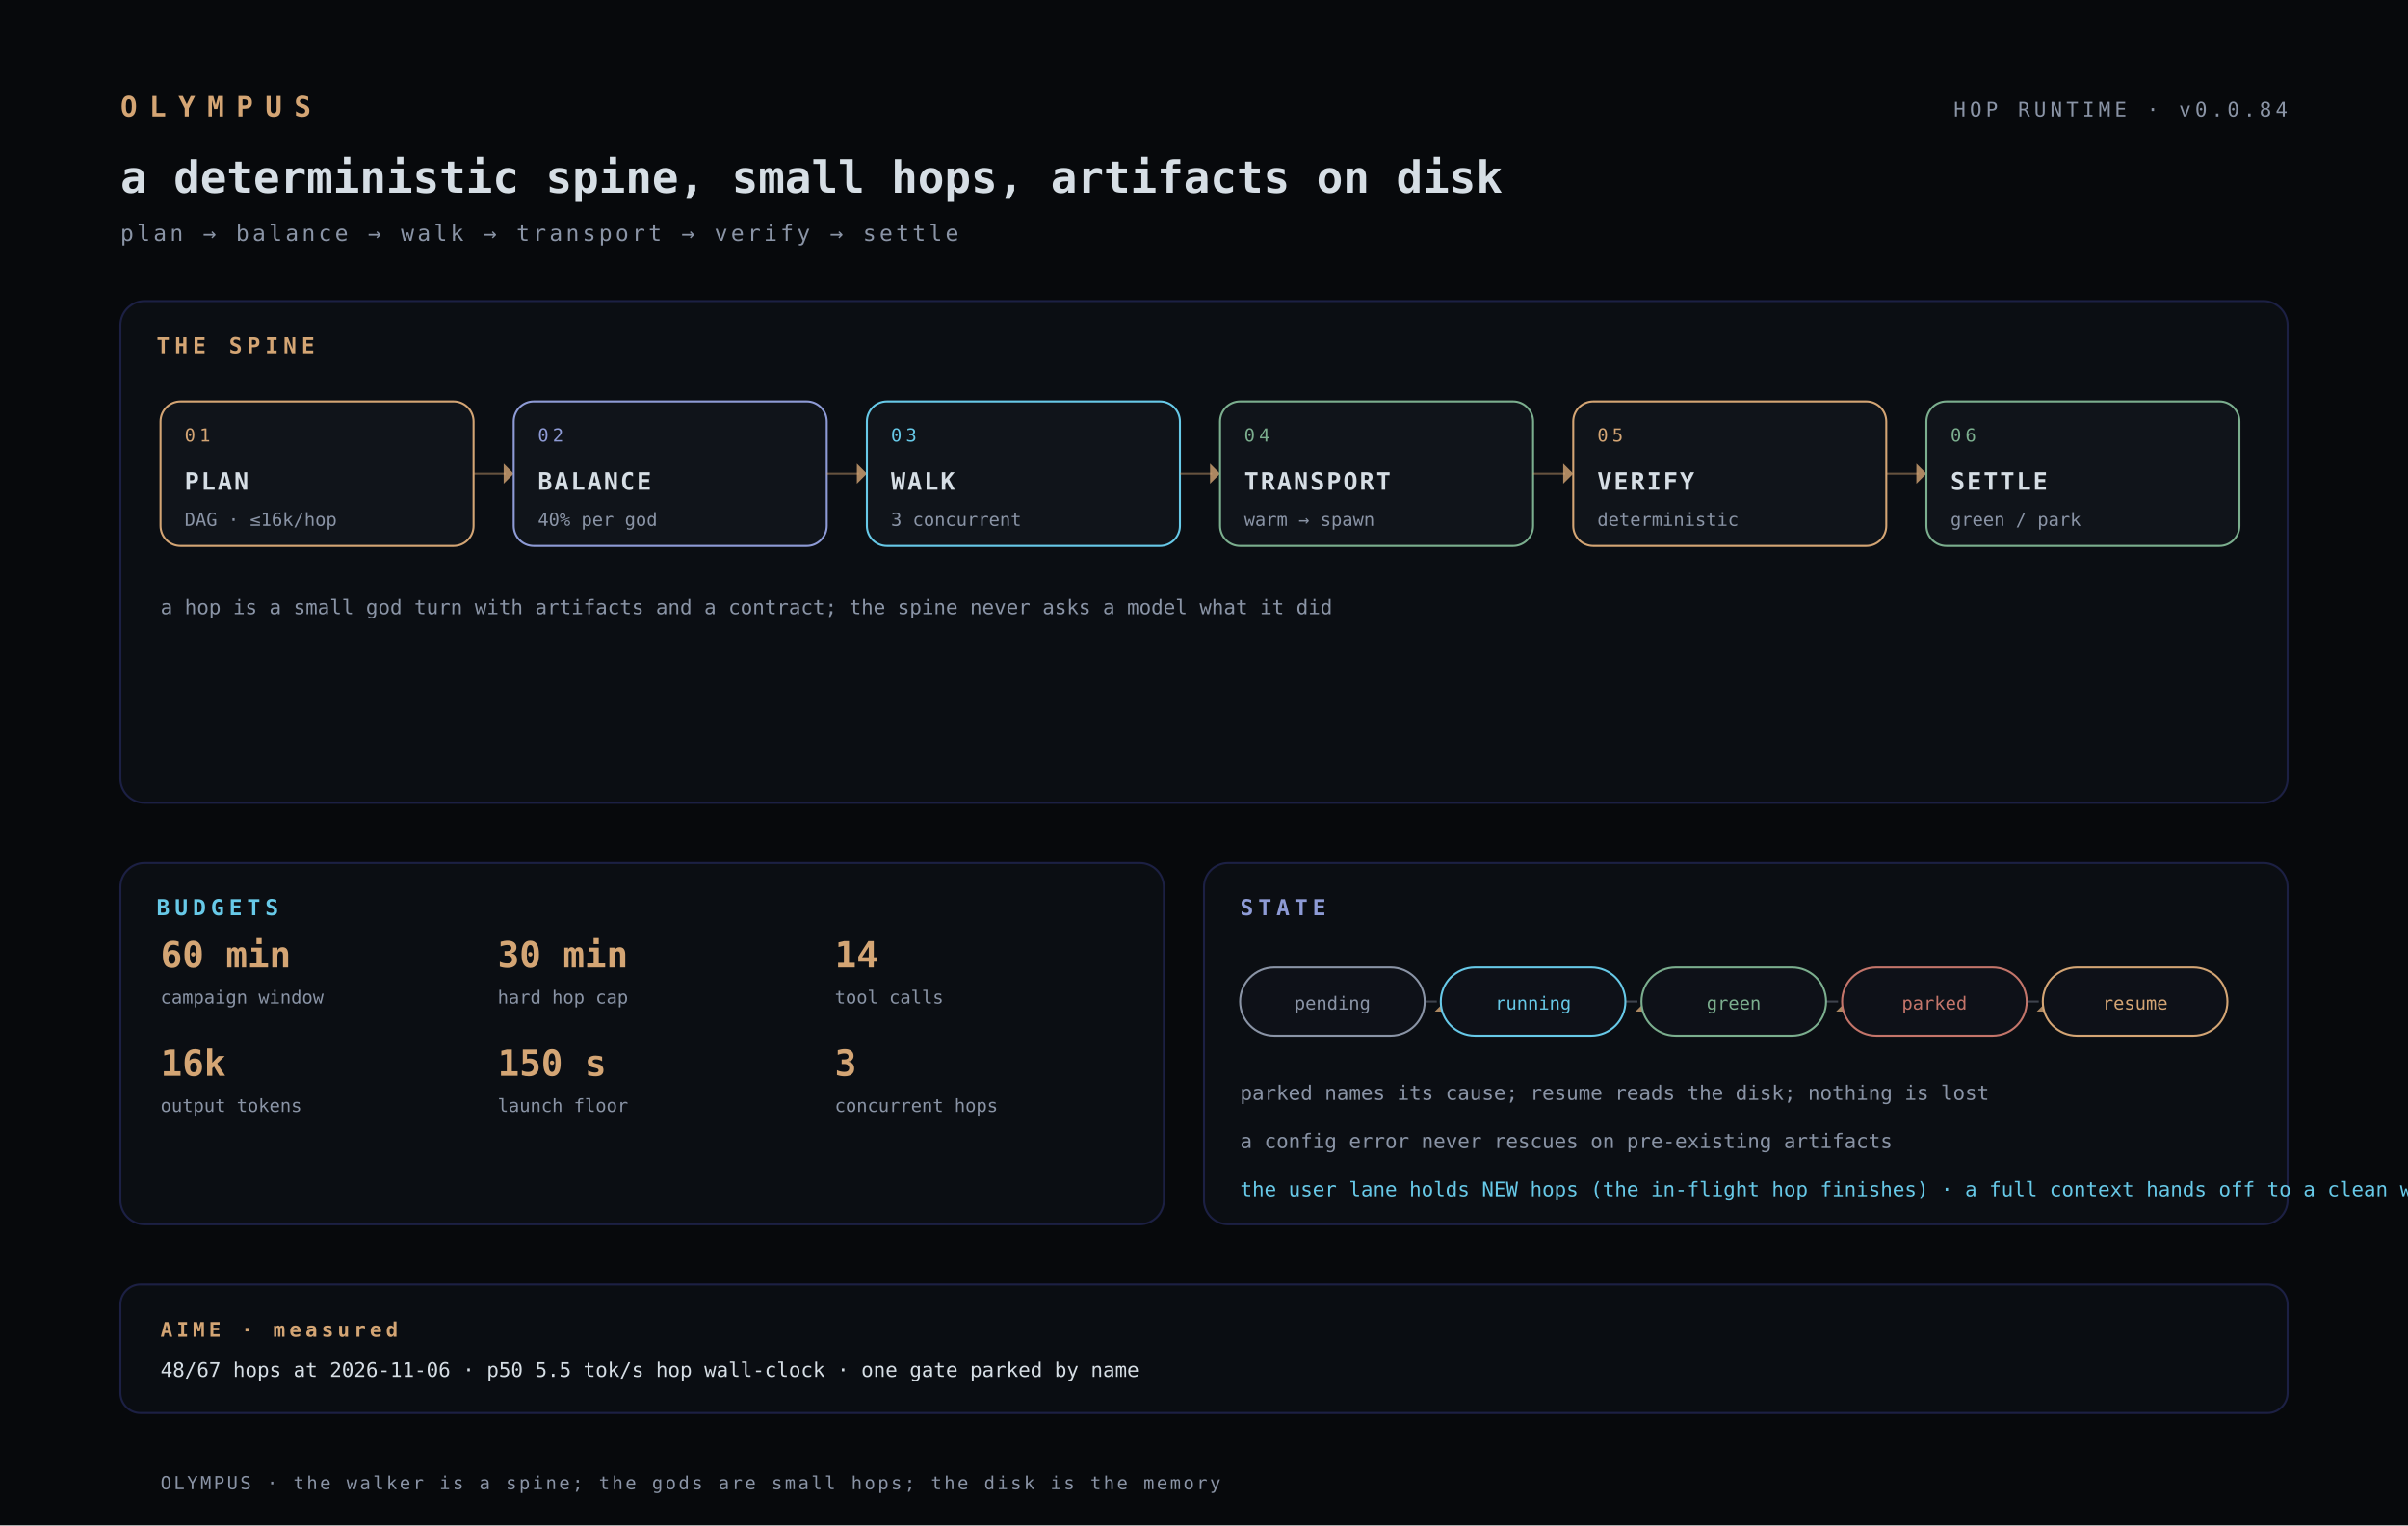
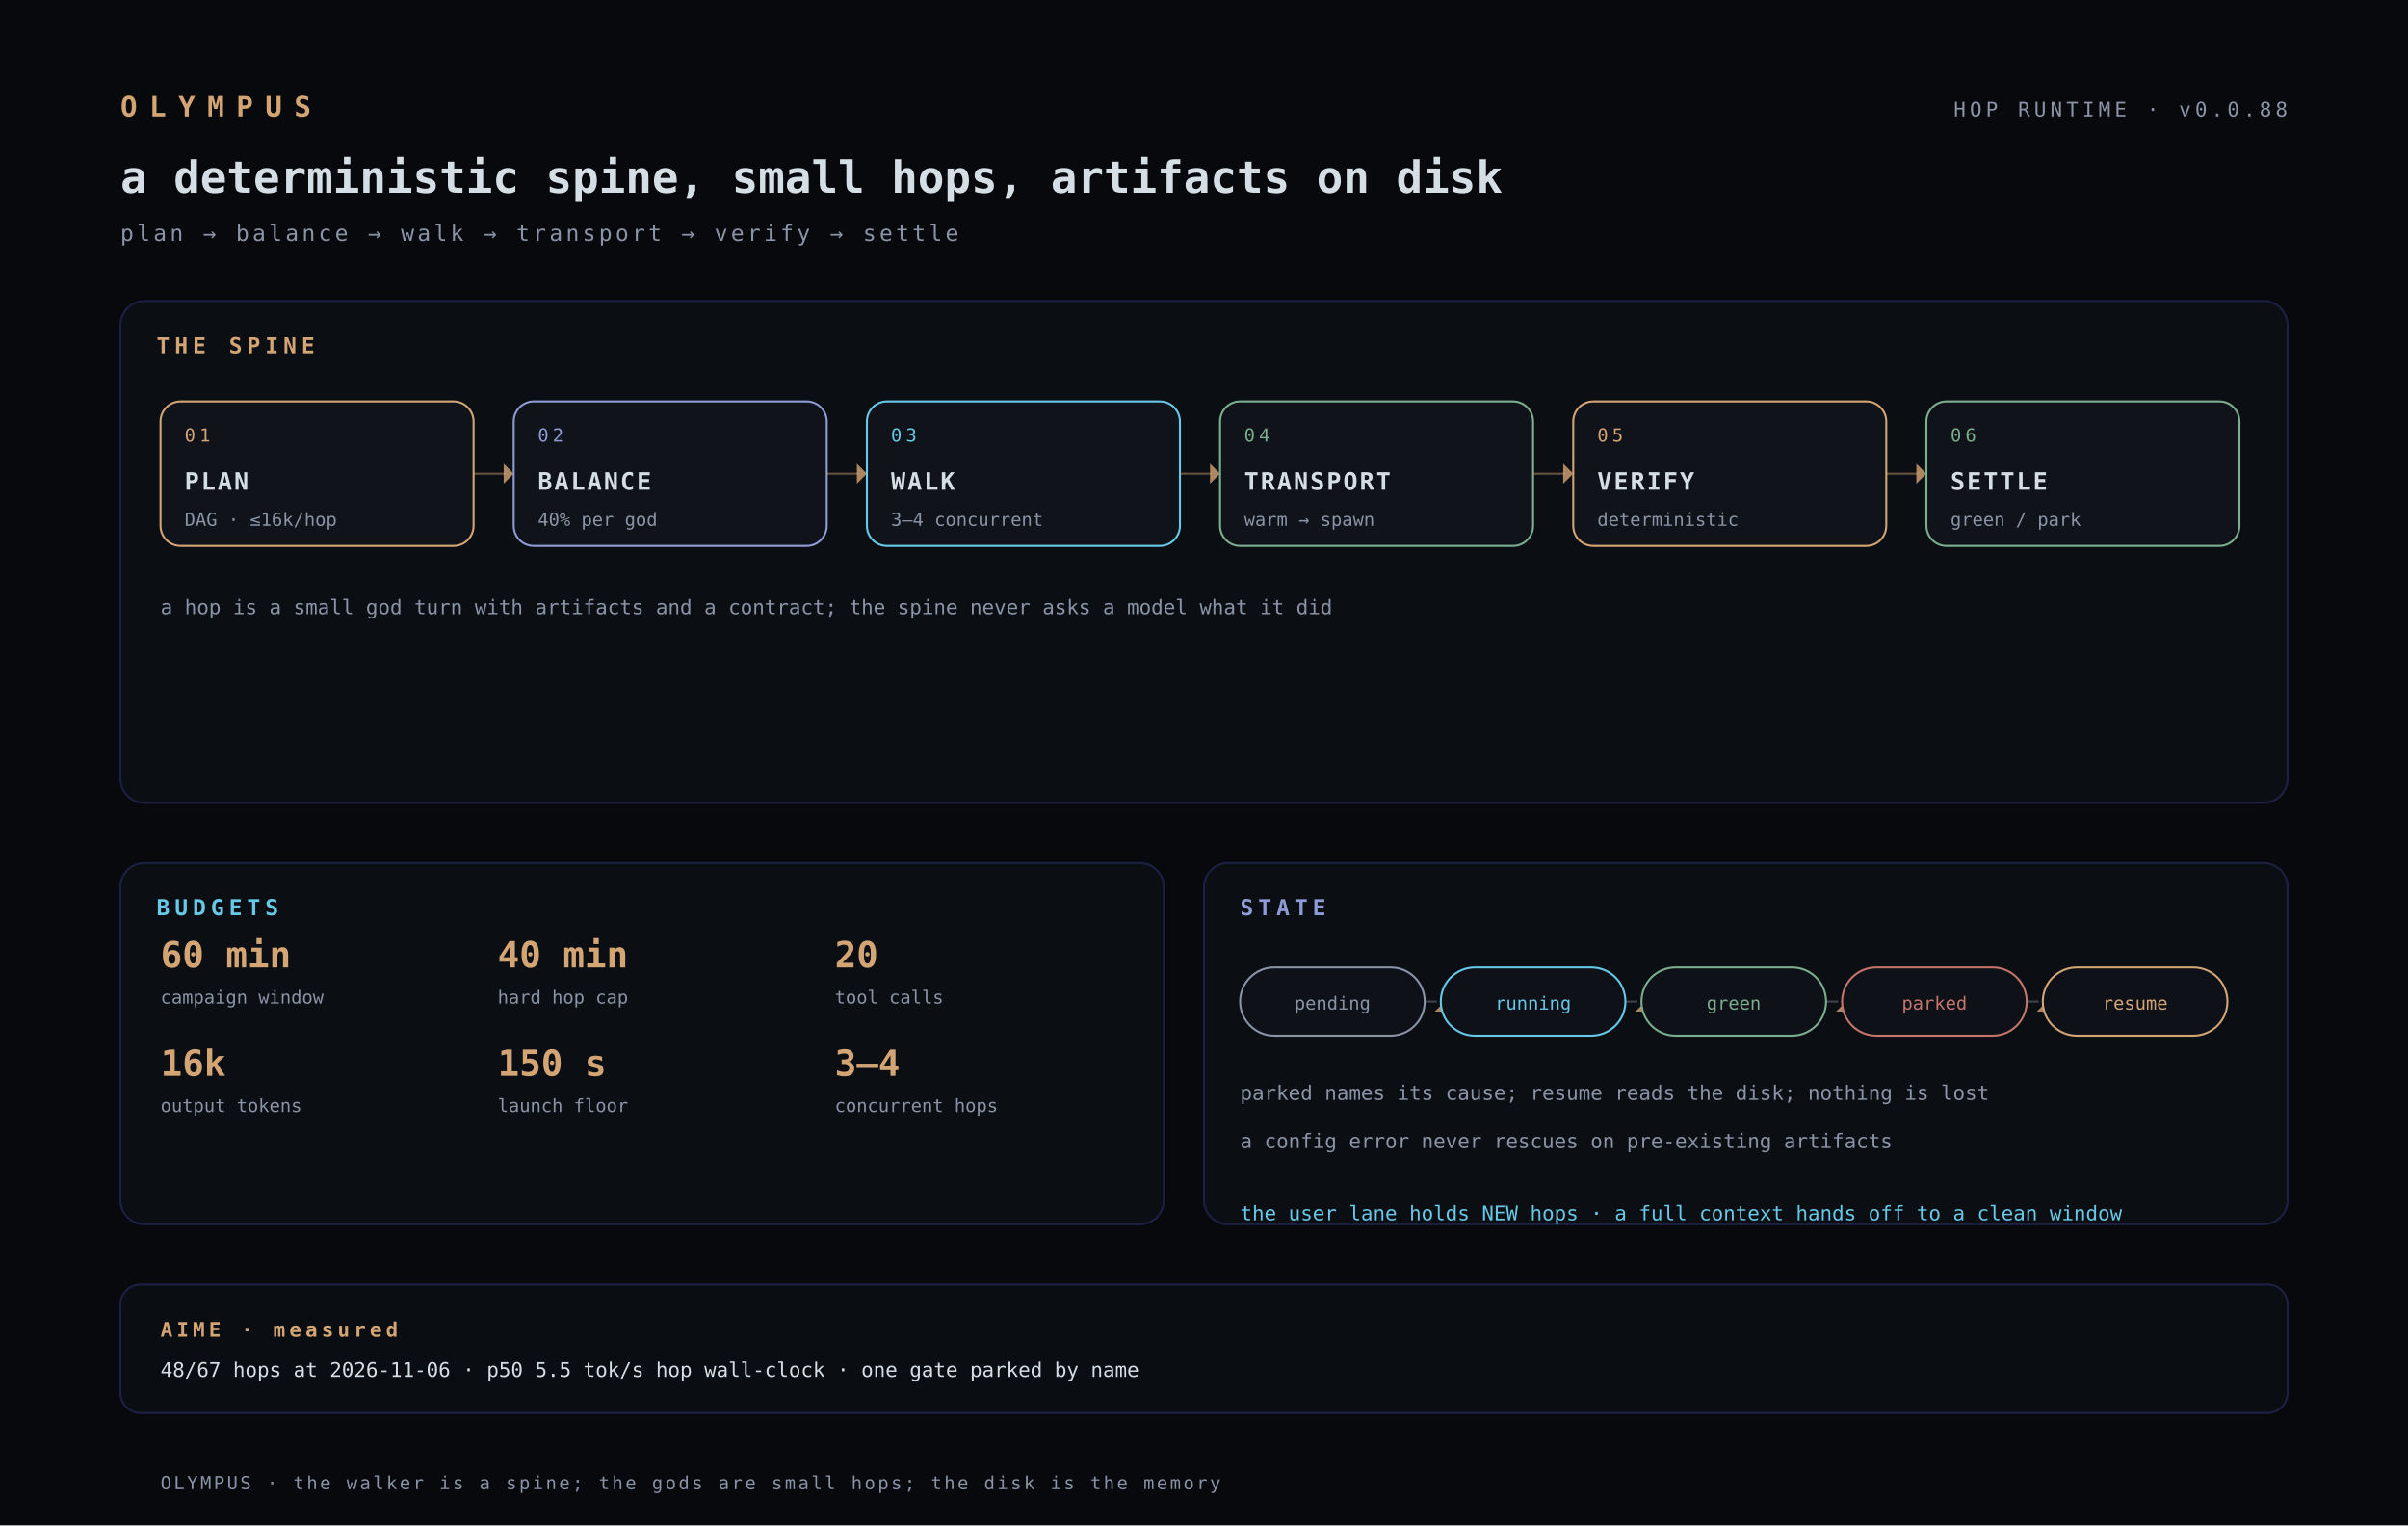
<svg xmlns="http://www.w3.org/2000/svg" width="1200" height="760">
  <rect width="100%" height="100%" fill="#07090C" />
  <text x="60" y="58" font-family="ui-monospace, SFMono-Regular, Menlo, monospace" font-size="14" font-weight="700" letter-spacing="6" text-anchor="start" fill="#D4A574" opacity="1">OLYMPUS</text>
-   <text x="1140" y="58" font-family="ui-monospace, SFMono-Regular, Menlo, monospace" font-size="10" font-weight="400" letter-spacing="2" text-anchor="end" fill="#8A94A6" opacity="1">HOP RUNTIME · v0.0.84</text>
+   <text x="1140" y="58" font-family="ui-monospace, SFMono-Regular, Menlo, monospace" font-size="10" font-weight="400" letter-spacing="2" text-anchor="end" fill="#8A94A6" opacity="1">HOP RUNTIME · v0.0.88</text>
  <text x="60" y="96" font-family="ui-monospace, SFMono-Regular, Menlo, monospace" font-size="22" font-weight="600" letter-spacing="0" text-anchor="start" fill="#D6DEE5" opacity="1">a deterministic spine, small hops, artifacts on disk</text>
  <text x="60" y="120" font-family="ui-monospace, SFMono-Regular, Menlo, monospace" font-size="11" font-weight="400" letter-spacing="1.6" text-anchor="start" fill="#8A94A6" opacity="1">plan → balance → walk → transport → verify → settle</text>
  <rect x="60" y="150" width="1080" height="250" rx="12" fill="#0B0E13" stroke="#1C2044" stroke-width="1" opacity="1" />
  <text x="78" y="176" font-family="ui-monospace, SFMono-Regular, Menlo, monospace" font-size="11" font-weight="700" letter-spacing="2.4" text-anchor="start" fill="#D4A574" opacity="1">THE SPINE</text>
  <rect x="80" y="200" width="156" height="72" rx="10" fill="#10141A" stroke="#D4A574" stroke-width="1" opacity="1" />
  <text x="92" y="220" font-family="ui-monospace, SFMono-Regular, Menlo, monospace" font-size="9" font-weight="400" letter-spacing="2" text-anchor="start" fill="#D4A574" opacity="1">01</text>
  <text x="92" y="244" font-family="ui-monospace, SFMono-Regular, Menlo, monospace" font-size="12" font-weight="700" letter-spacing="1" text-anchor="start" fill="#D6DEE5" opacity="1">PLAN</text>
  <text x="92" y="262" font-family="ui-monospace, SFMono-Regular, Menlo, monospace" font-size="9" font-weight="400" letter-spacing="0" text-anchor="start" fill="#8A94A6" opacity="1">DAG · ≤16k/hop</text>
  <line x1="236" y1="236" x2="252" y2="236" stroke="#D4A574" stroke-width="1" opacity="0.45" />
  <polygon points="256,236 251,231 251,241" fill="#D4A574" opacity="0.8" />
  <rect x="256" y="200" width="156" height="72" rx="10" fill="#10141A" stroke="#8E9BD6" stroke-width="1" opacity="1" />
  <text x="268" y="220" font-family="ui-monospace, SFMono-Regular, Menlo, monospace" font-size="9" font-weight="400" letter-spacing="2" text-anchor="start" fill="#8E9BD6" opacity="1">02</text>
  <text x="268" y="244" font-family="ui-monospace, SFMono-Regular, Menlo, monospace" font-size="12" font-weight="700" letter-spacing="1" text-anchor="start" fill="#D6DEE5" opacity="1">BALANCE</text>
  <text x="268" y="262" font-family="ui-monospace, SFMono-Regular, Menlo, monospace" font-size="9" font-weight="400" letter-spacing="0" text-anchor="start" fill="#8A94A6" opacity="1">40% per god</text>
  <line x1="412" y1="236" x2="428" y2="236" stroke="#D4A574" stroke-width="1" opacity="0.45" />
  <polygon points="432,236 427,231 427,241" fill="#D4A574" opacity="0.8" />
  <rect x="432" y="200" width="156" height="72" rx="10" fill="#10141A" stroke="#67C9E8" stroke-width="1" opacity="1" />
  <text x="444" y="220" font-family="ui-monospace, SFMono-Regular, Menlo, monospace" font-size="9" font-weight="400" letter-spacing="2" text-anchor="start" fill="#67C9E8" opacity="1">03</text>
  <text x="444" y="244" font-family="ui-monospace, SFMono-Regular, Menlo, monospace" font-size="12" font-weight="700" letter-spacing="1" text-anchor="start" fill="#D6DEE5" opacity="1">WALK</text>
-   <text x="444" y="262" font-family="ui-monospace, SFMono-Regular, Menlo, monospace" font-size="9" font-weight="400" letter-spacing="0" text-anchor="start" fill="#8A94A6" opacity="1">3 concurrent</text>
+   <text x="444" y="262" font-family="ui-monospace, SFMono-Regular, Menlo, monospace" font-size="9" font-weight="400" letter-spacing="0" text-anchor="start" fill="#8A94A6" opacity="1">3–4 concurrent</text>
  <line x1="588" y1="236" x2="604" y2="236" stroke="#D4A574" stroke-width="1" opacity="0.45" />
  <polygon points="608,236 603,231 603,241" fill="#D4A574" opacity="0.8" />
  <rect x="608" y="200" width="156" height="72" rx="10" fill="#10141A" stroke="#7BAE8E" stroke-width="1" opacity="1" />
  <text x="620" y="220" font-family="ui-monospace, SFMono-Regular, Menlo, monospace" font-size="9" font-weight="400" letter-spacing="2" text-anchor="start" fill="#7BAE8E" opacity="1">04</text>
  <text x="620" y="244" font-family="ui-monospace, SFMono-Regular, Menlo, monospace" font-size="12" font-weight="700" letter-spacing="1" text-anchor="start" fill="#D6DEE5" opacity="1">TRANSPORT</text>
  <text x="620" y="262" font-family="ui-monospace, SFMono-Regular, Menlo, monospace" font-size="9" font-weight="400" letter-spacing="0" text-anchor="start" fill="#8A94A6" opacity="1">warm → spawn</text>
  <line x1="764" y1="236" x2="780" y2="236" stroke="#D4A574" stroke-width="1" opacity="0.45" />
  <polygon points="784,236 779,231 779,241" fill="#D4A574" opacity="0.8" />
  <rect x="784" y="200" width="156" height="72" rx="10" fill="#10141A" stroke="#D4A574" stroke-width="1" opacity="1" />
  <text x="796" y="220" font-family="ui-monospace, SFMono-Regular, Menlo, monospace" font-size="9" font-weight="400" letter-spacing="2" text-anchor="start" fill="#D4A574" opacity="1">05</text>
  <text x="796" y="244" font-family="ui-monospace, SFMono-Regular, Menlo, monospace" font-size="12" font-weight="700" letter-spacing="1" text-anchor="start" fill="#D6DEE5" opacity="1">VERIFY</text>
  <text x="796" y="262" font-family="ui-monospace, SFMono-Regular, Menlo, monospace" font-size="9" font-weight="400" letter-spacing="0" text-anchor="start" fill="#8A94A6" opacity="1">deterministic</text>
  <line x1="940" y1="236" x2="956" y2="236" stroke="#D4A574" stroke-width="1" opacity="0.45" />
  <polygon points="960,236 955,231 955,241" fill="#D4A574" opacity="0.8" />
  <rect x="960" y="200" width="156" height="72" rx="10" fill="#10141A" stroke="#7BAE8E" stroke-width="1" opacity="1" />
  <text x="972" y="220" font-family="ui-monospace, SFMono-Regular, Menlo, monospace" font-size="9" font-weight="400" letter-spacing="2" text-anchor="start" fill="#7BAE8E" opacity="1">06</text>
  <text x="972" y="244" font-family="ui-monospace, SFMono-Regular, Menlo, monospace" font-size="12" font-weight="700" letter-spacing="1" text-anchor="start" fill="#D6DEE5" opacity="1">SETTLE</text>
  <text x="972" y="262" font-family="ui-monospace, SFMono-Regular, Menlo, monospace" font-size="9" font-weight="400" letter-spacing="0" text-anchor="start" fill="#8A94A6" opacity="1">green / park</text>
  <text x="80" y="306" font-family="ui-monospace, SFMono-Regular, Menlo, monospace" font-size="10" font-weight="400" letter-spacing="0" text-anchor="start" fill="#8A94A6" opacity="1">a hop is a small god turn with artifacts and a contract; the spine never asks a model what it did</text>
  <rect x="60" y="430" width="520" height="180" rx="12" fill="#0B0E13" stroke="#1C2044" stroke-width="1" opacity="1" />
  <text x="78" y="456" font-family="ui-monospace, SFMono-Regular, Menlo, monospace" font-size="11" font-weight="700" letter-spacing="2.4" text-anchor="start" fill="#67C9E8" opacity="1">BUDGETS</text>
  <text x="80" y="482" font-family="ui-monospace, SFMono-Regular, Menlo, monospace" font-size="18" font-weight="700" letter-spacing="0" text-anchor="start" fill="#D4A574" opacity="1">60 min</text>
  <text x="80" y="500" font-family="ui-monospace, SFMono-Regular, Menlo, monospace" font-size="9" font-weight="400" letter-spacing="0" text-anchor="start" fill="#8A94A6" opacity="1">campaign window</text>
-   <text x="248" y="482" font-family="ui-monospace, SFMono-Regular, Menlo, monospace" font-size="18" font-weight="700" letter-spacing="0" text-anchor="start" fill="#D4A574" opacity="1">30 min</text>
+   <text x="248" y="482" font-family="ui-monospace, SFMono-Regular, Menlo, monospace" font-size="18" font-weight="700" letter-spacing="0" text-anchor="start" fill="#D4A574" opacity="1">40 min</text>
  <text x="248" y="500" font-family="ui-monospace, SFMono-Regular, Menlo, monospace" font-size="9" font-weight="400" letter-spacing="0" text-anchor="start" fill="#8A94A6" opacity="1">hard hop cap</text>
-   <text x="416" y="482" font-family="ui-monospace, SFMono-Regular, Menlo, monospace" font-size="18" font-weight="700" letter-spacing="0" text-anchor="start" fill="#D4A574" opacity="1">14</text>
+   <text x="416" y="482" font-family="ui-monospace, SFMono-Regular, Menlo, monospace" font-size="18" font-weight="700" letter-spacing="0" text-anchor="start" fill="#D4A574" opacity="1">20</text>
  <text x="416" y="500" font-family="ui-monospace, SFMono-Regular, Menlo, monospace" font-size="9" font-weight="400" letter-spacing="0" text-anchor="start" fill="#8A94A6" opacity="1">tool calls</text>
  <text x="80" y="536" font-family="ui-monospace, SFMono-Regular, Menlo, monospace" font-size="18" font-weight="700" letter-spacing="0" text-anchor="start" fill="#D4A574" opacity="1">16k</text>
  <text x="80" y="554" font-family="ui-monospace, SFMono-Regular, Menlo, monospace" font-size="9" font-weight="400" letter-spacing="0" text-anchor="start" fill="#8A94A6" opacity="1">output tokens</text>
  <text x="248" y="536" font-family="ui-monospace, SFMono-Regular, Menlo, monospace" font-size="18" font-weight="700" letter-spacing="0" text-anchor="start" fill="#D4A574" opacity="1">150 s</text>
  <text x="248" y="554" font-family="ui-monospace, SFMono-Regular, Menlo, monospace" font-size="9" font-weight="400" letter-spacing="0" text-anchor="start" fill="#8A94A6" opacity="1">launch floor</text>
-   <text x="416" y="536" font-family="ui-monospace, SFMono-Regular, Menlo, monospace" font-size="18" font-weight="700" letter-spacing="0" text-anchor="start" fill="#D4A574" opacity="1">3</text>
+   <text x="416" y="536" font-family="ui-monospace, SFMono-Regular, Menlo, monospace" font-size="18" font-weight="700" letter-spacing="0" text-anchor="start" fill="#D4A574" opacity="1">3–4</text>
  <text x="416" y="554" font-family="ui-monospace, SFMono-Regular, Menlo, monospace" font-size="9" font-weight="400" letter-spacing="0" text-anchor="start" fill="#8A94A6" opacity="1">concurrent hops</text>
  <rect x="600" y="430" width="540" height="180" rx="12" fill="#0B0E13" stroke="#1C2044" stroke-width="1" opacity="1" />
  <text x="618" y="456" font-family="ui-monospace, SFMono-Regular, Menlo, monospace" font-size="11" font-weight="700" letter-spacing="2.4" text-anchor="start" fill="#8E9BD6" opacity="1">STATE</text>
  <rect x="618" y="482" width="92" height="34" rx="17" fill="#0E1118" stroke="#8A94A6" stroke-width="1" opacity="1" />
  <text x="664" y="503" font-family="ui-monospace, SFMono-Regular, Menlo, monospace" font-size="9" font-weight="400" letter-spacing="0" text-anchor="middle" fill="#8A94A6" opacity="1">pending</text>
  <line x1="710" y1="499" x2="716" y2="499" stroke="#8A94A6" stroke-width="1" opacity="0.4" />
  <polygon points="720,499 715,504 725,504" fill="#D4A574" opacity="0.8" />
  <rect x="718" y="482" width="92" height="34" rx="17" fill="#0E1118" stroke="#67C9E8" stroke-width="1" opacity="1" />
  <text x="764" y="503" font-family="ui-monospace, SFMono-Regular, Menlo, monospace" font-size="9" font-weight="400" letter-spacing="0" text-anchor="middle" fill="#67C9E8" opacity="1">running</text>
  <line x1="810" y1="499" x2="816" y2="499" stroke="#8A94A6" stroke-width="1" opacity="0.4" />
  <polygon points="820,499 815,504 825,504" fill="#D4A574" opacity="0.8" />
  <rect x="818" y="482" width="92" height="34" rx="17" fill="#0E1118" stroke="#7BAE8E" stroke-width="1" opacity="1" />
  <text x="864" y="503" font-family="ui-monospace, SFMono-Regular, Menlo, monospace" font-size="9" font-weight="400" letter-spacing="0" text-anchor="middle" fill="#7BAE8E" opacity="1">green</text>
  <line x1="910" y1="499" x2="916" y2="499" stroke="#8A94A6" stroke-width="1" opacity="0.4" />
  <polygon points="920,499 915,504 925,504" fill="#D4A574" opacity="0.8" />
  <rect x="918" y="482" width="92" height="34" rx="17" fill="#0E1118" stroke="#C4756A" stroke-width="1" opacity="1" />
  <text x="964" y="503" font-family="ui-monospace, SFMono-Regular, Menlo, monospace" font-size="9" font-weight="400" letter-spacing="0" text-anchor="middle" fill="#C4756A" opacity="1">parked</text>
  <line x1="1010" y1="499" x2="1016" y2="499" stroke="#8A94A6" stroke-width="1" opacity="0.4" />
  <polygon points="1020,499 1015,504 1025,504" fill="#D4A574" opacity="0.8" />
  <rect x="1018" y="482" width="92" height="34" rx="17" fill="#0E1118" stroke="#D4A574" stroke-width="1" opacity="1" />
  <text x="1064" y="503" font-family="ui-monospace, SFMono-Regular, Menlo, monospace" font-size="9" font-weight="400" letter-spacing="0" text-anchor="middle" fill="#D4A574" opacity="1">resume</text>
  <text x="618" y="548" font-family="ui-monospace, SFMono-Regular, Menlo, monospace" font-size="10" font-weight="400" letter-spacing="0" text-anchor="start" fill="#8A94A6" opacity="1">parked names its cause; resume reads the disk; nothing is lost</text>
  <text x="618" y="572" font-family="ui-monospace, SFMono-Regular, Menlo, monospace" font-size="10" font-weight="400" letter-spacing="0" text-anchor="start" fill="#8A94A6" opacity="1">a config error never rescues on pre-existing artifacts</text>
-   <text x="618" y="596" font-family="ui-monospace, SFMono-Regular, Menlo, monospace" font-size="10" font-weight="400" letter-spacing="0" text-anchor="start" fill="#67C9E8" opacity="1">the user lane holds NEW hops (the in-flight hop finishes) · a full context hands off to a clean window</text>
+   <text x="618" y="608" font-family="ui-monospace, SFMono-Regular, Menlo, monospace" font-size="10" font-weight="400" letter-spacing="0" text-anchor="start" fill="#67C9E8" opacity="1">the user lane holds NEW hops · a full context hands off to a clean window</text>
  <rect x="60" y="640" width="1080" height="64" rx="10" fill="#0A0D12" stroke="#1C2044" stroke-width="1" opacity="1" />
  <text x="80" y="666" font-family="ui-monospace, SFMono-Regular, Menlo, monospace" font-size="10" font-weight="700" letter-spacing="2" text-anchor="start" fill="#D4A574" opacity="1">AIME · measured</text>
  <text x="80" y="686" font-family="ui-monospace, SFMono-Regular, Menlo, monospace" font-size="10" font-weight="400" letter-spacing="0" text-anchor="start" fill="#D6DEE5" opacity="1">48/67 hops at 2026-11-06 · p50 5.5 tok/s hop wall-clock · one gate parked by name</text>
  <text x="80" y="742" font-family="ui-monospace, SFMono-Regular, Menlo, monospace" font-size="9" font-weight="400" letter-spacing="1.2" text-anchor="start" fill="#8A94A6" opacity="1">OLYMPUS · the walker is a spine; the gods are small hops; the disk is the memory</text>
</svg>
